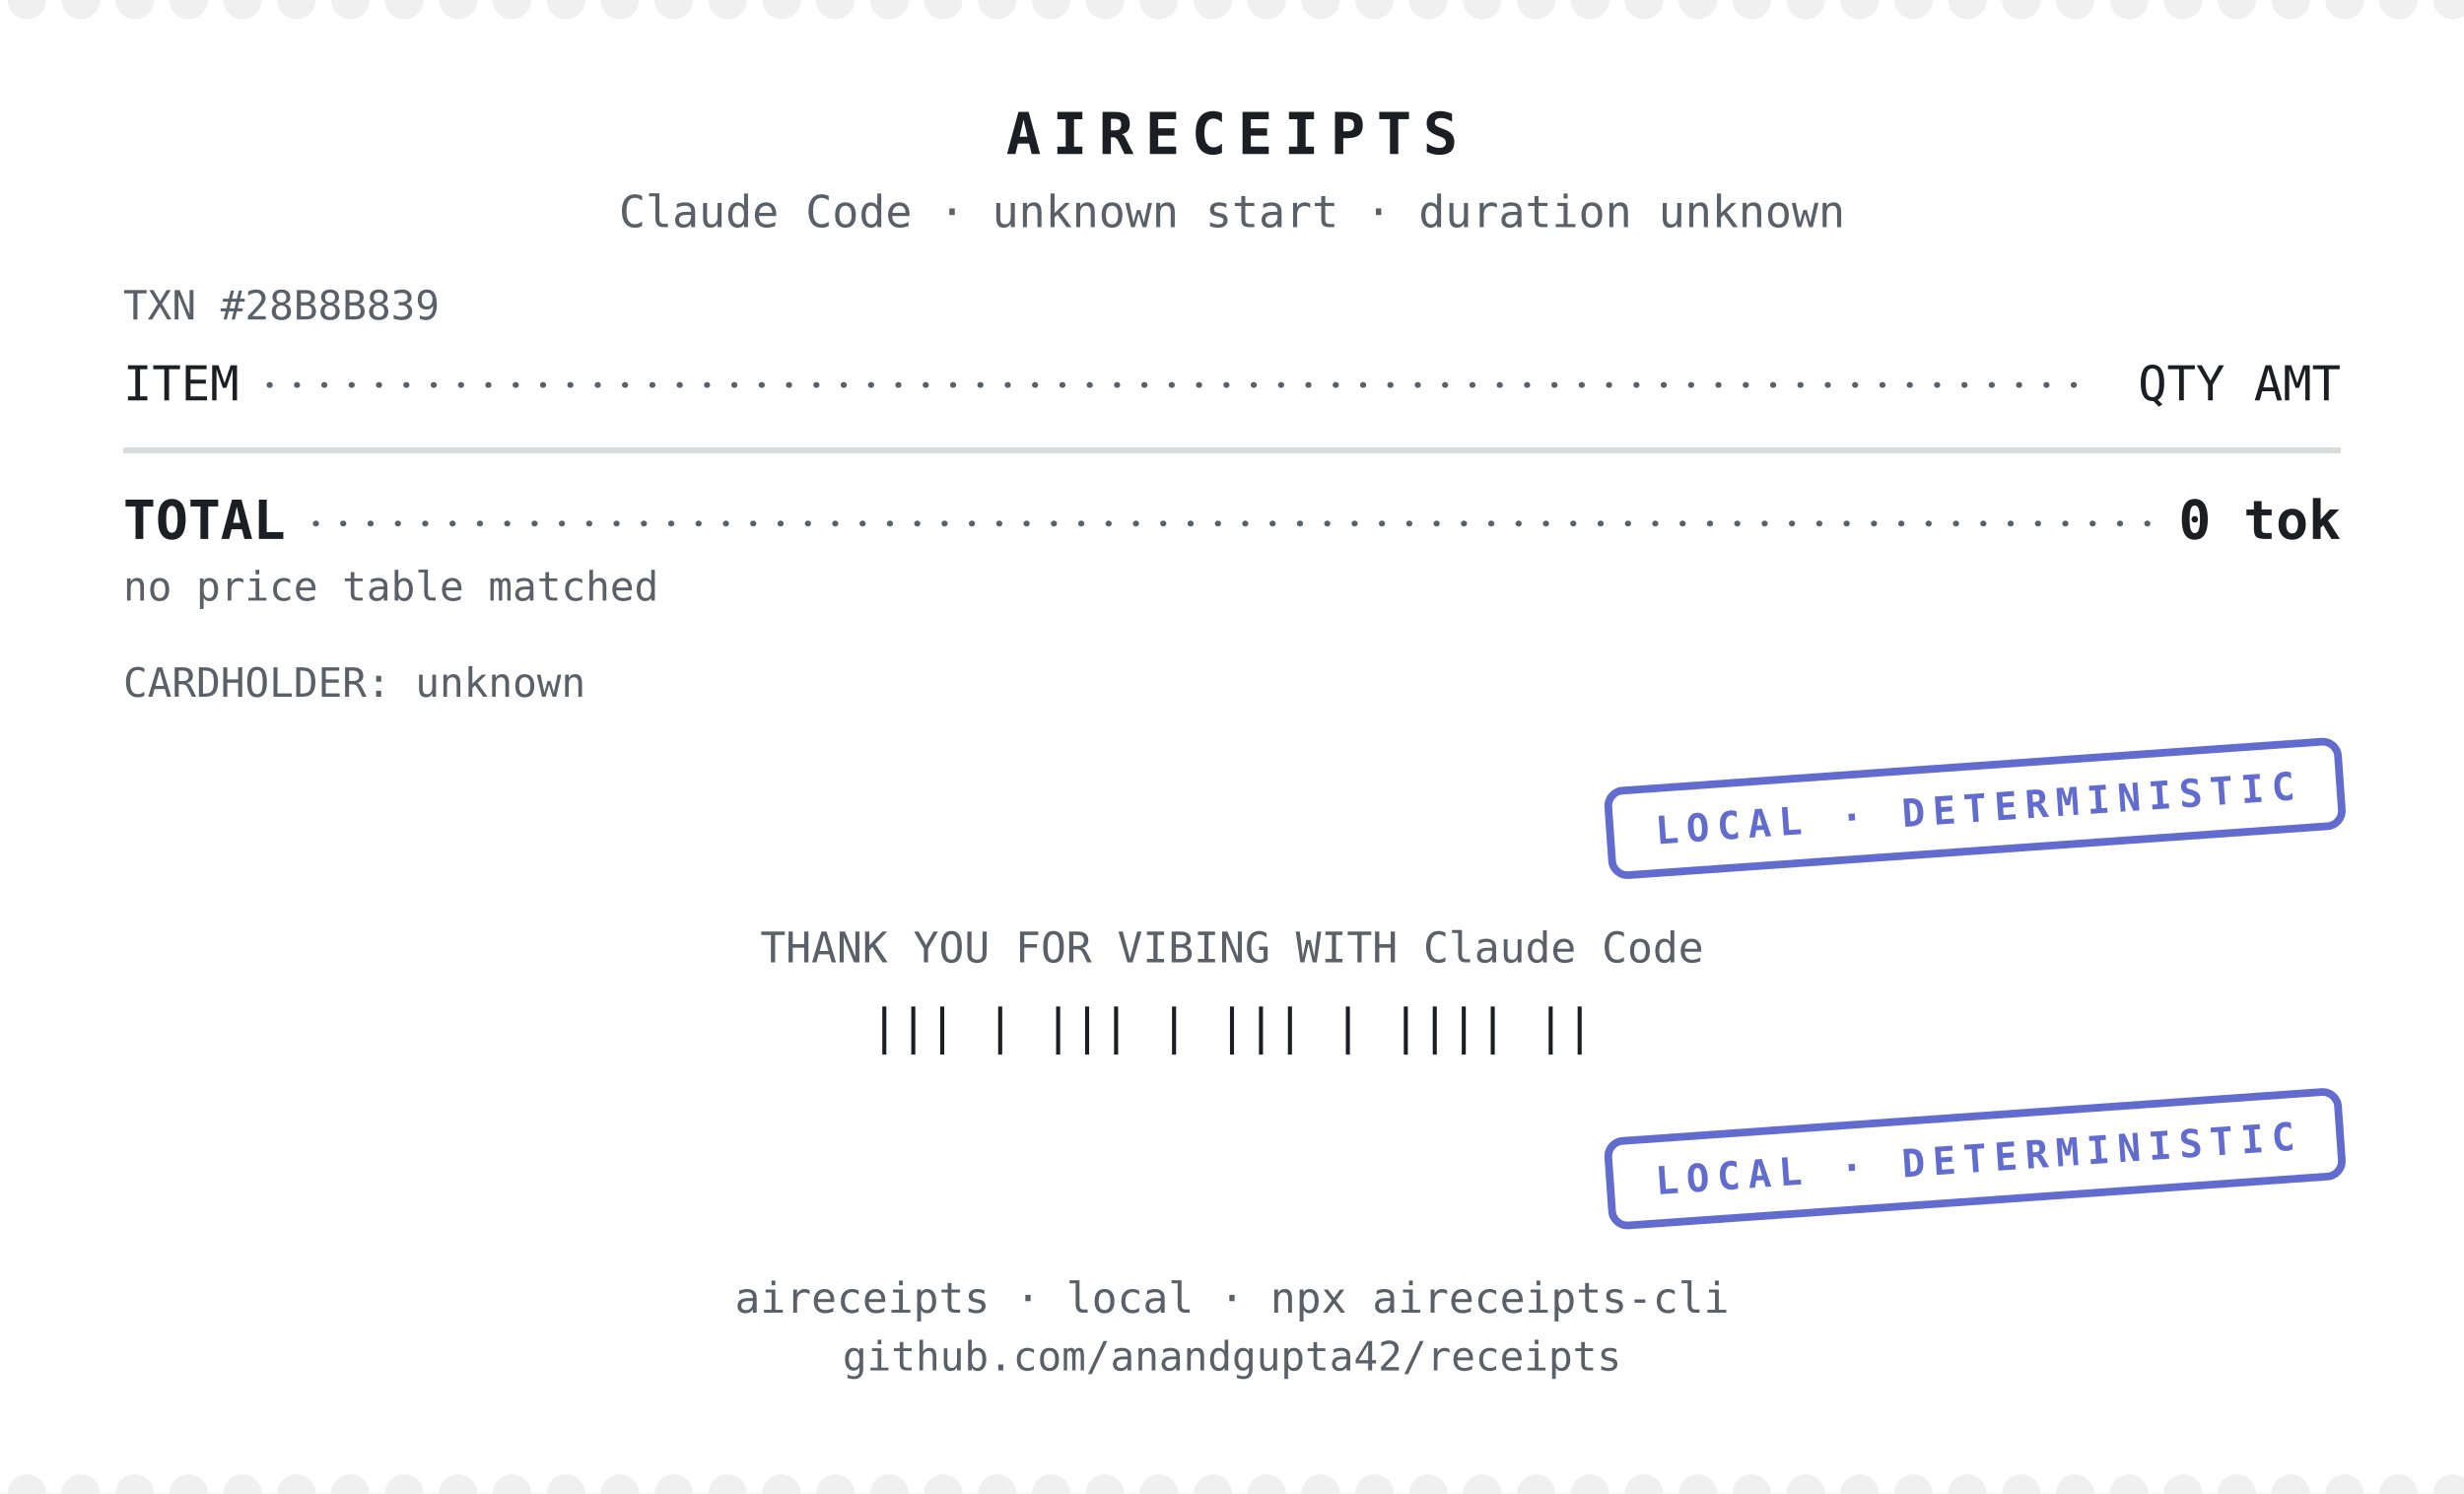
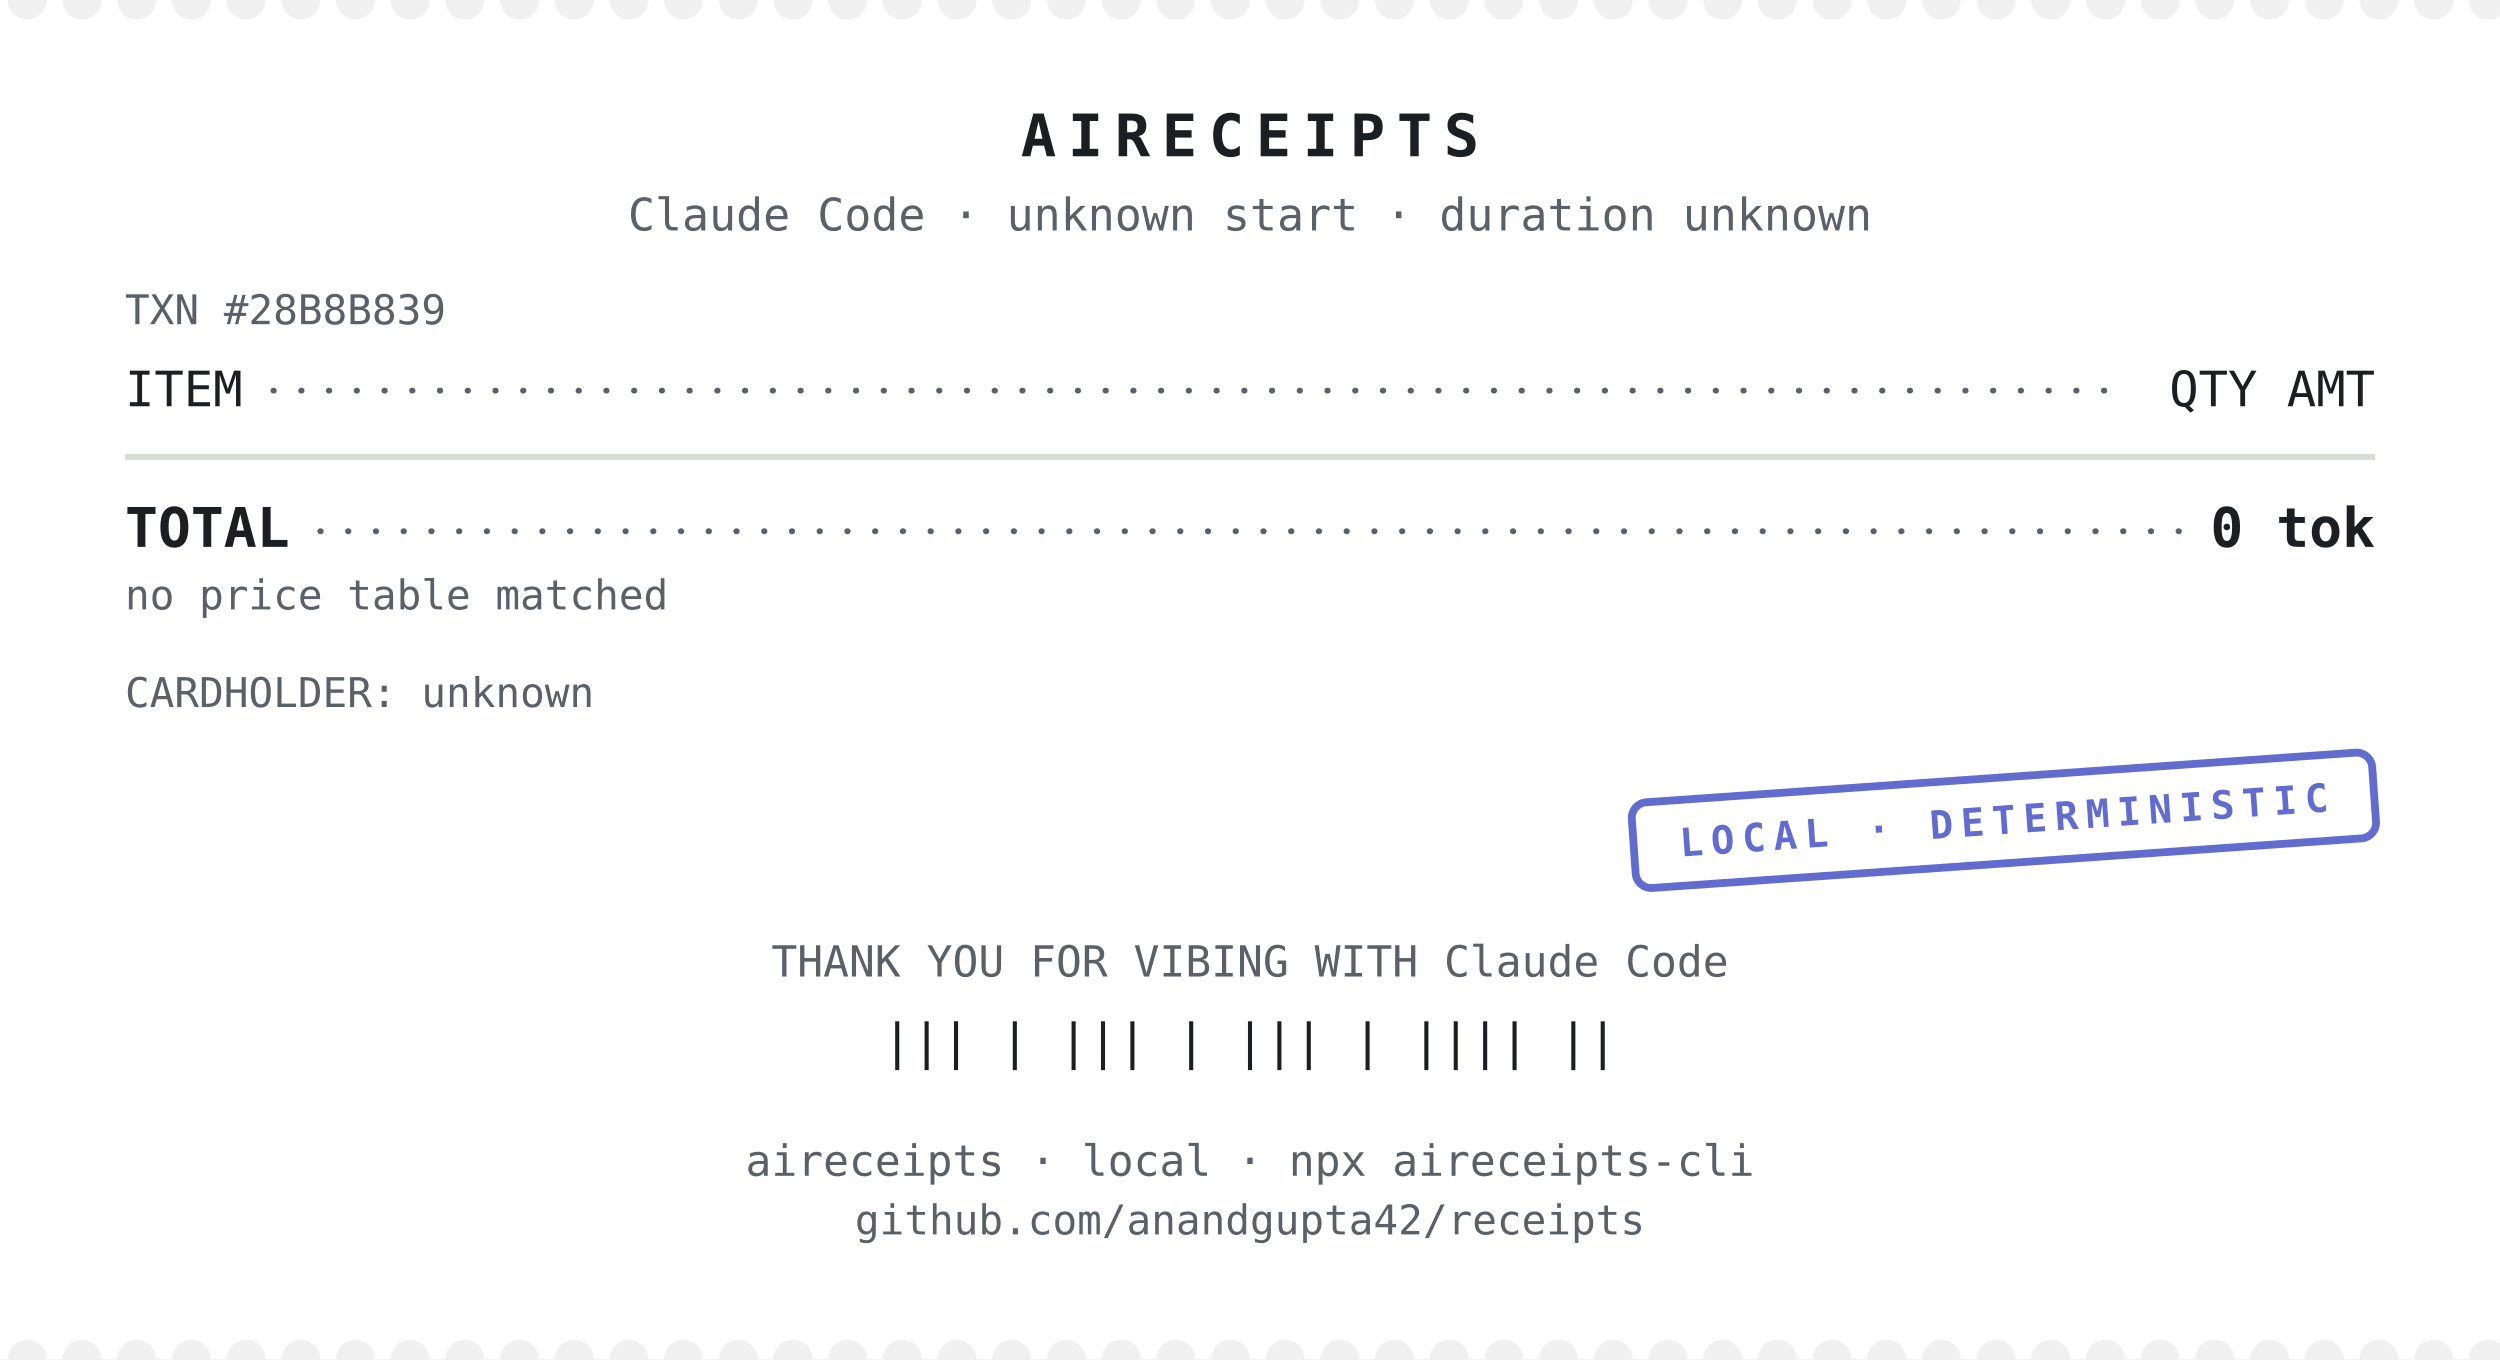
- <svg xmlns="http://www.w3.org/2000/svg" width="640" height="388" viewBox="0 0 640 388" font-family="&quot;SF Mono&quot;,&quot;Cascadia Code&quot;,&quot;JetBrains Mono&quot;,Menlo,Consolas,monospace" role="img" aria-label="aireceipts cost receipt">
+ <svg xmlns="http://www.w3.org/2000/svg" width="640" height="348" viewBox="0 0 640 348" font-family="&quot;SF Mono&quot;,&quot;Cascadia Code&quot;,&quot;JetBrains Mono&quot;,Menlo,Consolas,monospace" role="img" aria-label="aireceipts cost receipt">
  <g transform="translate(0 0)">
    <defs>
-       <mask id="perf-0" maskUnits="userSpaceOnUse" x="-5" y="-5" width="650" height="398">
-         <rect x="0" y="0" width="640" height="388" fill="#FFFFFF" />
+       <mask id="perf-0" maskUnits="userSpaceOnUse" x="-5" y="-5" width="650" height="358">
+         <rect x="0" y="0" width="640" height="348" fill="#FFFFFF" />
        <g class="perf-top">
          <circle cx="7" cy="0" r="5" fill="#000000" />
          <circle cx="21" cy="0" r="5" fill="#000000" />
          <circle cx="35" cy="0" r="5" fill="#000000" />
          <circle cx="49" cy="0" r="5" fill="#000000" />
          <circle cx="63" cy="0" r="5" fill="#000000" />
          <circle cx="77" cy="0" r="5" fill="#000000" />
          <circle cx="91" cy="0" r="5" fill="#000000" />
          <circle cx="105" cy="0" r="5" fill="#000000" />
          <circle cx="119" cy="0" r="5" fill="#000000" />
          <circle cx="133" cy="0" r="5" fill="#000000" />
          <circle cx="147" cy="0" r="5" fill="#000000" />
          <circle cx="161" cy="0" r="5" fill="#000000" />
          <circle cx="175" cy="0" r="5" fill="#000000" />
          <circle cx="189" cy="0" r="5" fill="#000000" />
          <circle cx="203" cy="0" r="5" fill="#000000" />
          <circle cx="217" cy="0" r="5" fill="#000000" />
          <circle cx="231" cy="0" r="5" fill="#000000" />
          <circle cx="245" cy="0" r="5" fill="#000000" />
          <circle cx="259" cy="0" r="5" fill="#000000" />
          <circle cx="273" cy="0" r="5" fill="#000000" />
          <circle cx="287" cy="0" r="5" fill="#000000" />
          <circle cx="301" cy="0" r="5" fill="#000000" />
          <circle cx="315" cy="0" r="5" fill="#000000" />
          <circle cx="329" cy="0" r="5" fill="#000000" />
          <circle cx="343" cy="0" r="5" fill="#000000" />
          <circle cx="357" cy="0" r="5" fill="#000000" />
          <circle cx="371" cy="0" r="5" fill="#000000" />
          <circle cx="385" cy="0" r="5" fill="#000000" />
          <circle cx="399" cy="0" r="5" fill="#000000" />
          <circle cx="413" cy="0" r="5" fill="#000000" />
          <circle cx="427" cy="0" r="5" fill="#000000" />
          <circle cx="441" cy="0" r="5" fill="#000000" />
          <circle cx="455" cy="0" r="5" fill="#000000" />
          <circle cx="469" cy="0" r="5" fill="#000000" />
          <circle cx="483" cy="0" r="5" fill="#000000" />
          <circle cx="497" cy="0" r="5" fill="#000000" />
          <circle cx="511" cy="0" r="5" fill="#000000" />
          <circle cx="525" cy="0" r="5" fill="#000000" />
          <circle cx="539" cy="0" r="5" fill="#000000" />
          <circle cx="553" cy="0" r="5" fill="#000000" />
          <circle cx="567" cy="0" r="5" fill="#000000" />
          <circle cx="581" cy="0" r="5" fill="#000000" />
          <circle cx="595" cy="0" r="5" fill="#000000" />
          <circle cx="609" cy="0" r="5" fill="#000000" />
          <circle cx="623" cy="0" r="5" fill="#000000" />
          <circle cx="637" cy="0" r="5" fill="#000000" />
        </g>
        <g class="perf-bottom">
-           <circle cx="7" cy="388" r="5" fill="#000000" />
-           <circle cx="21" cy="388" r="5" fill="#000000" />
-           <circle cx="35" cy="388" r="5" fill="#000000" />
-           <circle cx="49" cy="388" r="5" fill="#000000" />
-           <circle cx="63" cy="388" r="5" fill="#000000" />
-           <circle cx="77" cy="388" r="5" fill="#000000" />
-           <circle cx="91" cy="388" r="5" fill="#000000" />
-           <circle cx="105" cy="388" r="5" fill="#000000" />
-           <circle cx="119" cy="388" r="5" fill="#000000" />
-           <circle cx="133" cy="388" r="5" fill="#000000" />
-           <circle cx="147" cy="388" r="5" fill="#000000" />
-           <circle cx="161" cy="388" r="5" fill="#000000" />
-           <circle cx="175" cy="388" r="5" fill="#000000" />
-           <circle cx="189" cy="388" r="5" fill="#000000" />
-           <circle cx="203" cy="388" r="5" fill="#000000" />
-           <circle cx="217" cy="388" r="5" fill="#000000" />
-           <circle cx="231" cy="388" r="5" fill="#000000" />
-           <circle cx="245" cy="388" r="5" fill="#000000" />
-           <circle cx="259" cy="388" r="5" fill="#000000" />
-           <circle cx="273" cy="388" r="5" fill="#000000" />
-           <circle cx="287" cy="388" r="5" fill="#000000" />
-           <circle cx="301" cy="388" r="5" fill="#000000" />
-           <circle cx="315" cy="388" r="5" fill="#000000" />
-           <circle cx="329" cy="388" r="5" fill="#000000" />
-           <circle cx="343" cy="388" r="5" fill="#000000" />
-           <circle cx="357" cy="388" r="5" fill="#000000" />
-           <circle cx="371" cy="388" r="5" fill="#000000" />
-           <circle cx="385" cy="388" r="5" fill="#000000" />
-           <circle cx="399" cy="388" r="5" fill="#000000" />
-           <circle cx="413" cy="388" r="5" fill="#000000" />
-           <circle cx="427" cy="388" r="5" fill="#000000" />
-           <circle cx="441" cy="388" r="5" fill="#000000" />
-           <circle cx="455" cy="388" r="5" fill="#000000" />
-           <circle cx="469" cy="388" r="5" fill="#000000" />
-           <circle cx="483" cy="388" r="5" fill="#000000" />
-           <circle cx="497" cy="388" r="5" fill="#000000" />
-           <circle cx="511" cy="388" r="5" fill="#000000" />
-           <circle cx="525" cy="388" r="5" fill="#000000" />
-           <circle cx="539" cy="388" r="5" fill="#000000" />
-           <circle cx="553" cy="388" r="5" fill="#000000" />
-           <circle cx="567" cy="388" r="5" fill="#000000" />
-           <circle cx="581" cy="388" r="5" fill="#000000" />
-           <circle cx="595" cy="388" r="5" fill="#000000" />
-           <circle cx="609" cy="388" r="5" fill="#000000" />
-           <circle cx="623" cy="388" r="5" fill="#000000" />
-           <circle cx="637" cy="388" r="5" fill="#000000" />
+           <circle cx="7" cy="348" r="5" fill="#000000" />
+           <circle cx="21" cy="348" r="5" fill="#000000" />
+           <circle cx="35" cy="348" r="5" fill="#000000" />
+           <circle cx="49" cy="348" r="5" fill="#000000" />
+           <circle cx="63" cy="348" r="5" fill="#000000" />
+           <circle cx="77" cy="348" r="5" fill="#000000" />
+           <circle cx="91" cy="348" r="5" fill="#000000" />
+           <circle cx="105" cy="348" r="5" fill="#000000" />
+           <circle cx="119" cy="348" r="5" fill="#000000" />
+           <circle cx="133" cy="348" r="5" fill="#000000" />
+           <circle cx="147" cy="348" r="5" fill="#000000" />
+           <circle cx="161" cy="348" r="5" fill="#000000" />
+           <circle cx="175" cy="348" r="5" fill="#000000" />
+           <circle cx="189" cy="348" r="5" fill="#000000" />
+           <circle cx="203" cy="348" r="5" fill="#000000" />
+           <circle cx="217" cy="348" r="5" fill="#000000" />
+           <circle cx="231" cy="348" r="5" fill="#000000" />
+           <circle cx="245" cy="348" r="5" fill="#000000" />
+           <circle cx="259" cy="348" r="5" fill="#000000" />
+           <circle cx="273" cy="348" r="5" fill="#000000" />
+           <circle cx="287" cy="348" r="5" fill="#000000" />
+           <circle cx="301" cy="348" r="5" fill="#000000" />
+           <circle cx="315" cy="348" r="5" fill="#000000" />
+           <circle cx="329" cy="348" r="5" fill="#000000" />
+           <circle cx="343" cy="348" r="5" fill="#000000" />
+           <circle cx="357" cy="348" r="5" fill="#000000" />
+           <circle cx="371" cy="348" r="5" fill="#000000" />
+           <circle cx="385" cy="348" r="5" fill="#000000" />
+           <circle cx="399" cy="348" r="5" fill="#000000" />
+           <circle cx="413" cy="348" r="5" fill="#000000" />
+           <circle cx="427" cy="348" r="5" fill="#000000" />
+           <circle cx="441" cy="348" r="5" fill="#000000" />
+           <circle cx="455" cy="348" r="5" fill="#000000" />
+           <circle cx="469" cy="348" r="5" fill="#000000" />
+           <circle cx="483" cy="348" r="5" fill="#000000" />
+           <circle cx="497" cy="348" r="5" fill="#000000" />
+           <circle cx="511" cy="348" r="5" fill="#000000" />
+           <circle cx="525" cy="348" r="5" fill="#000000" />
+           <circle cx="539" cy="348" r="5" fill="#000000" />
+           <circle cx="553" cy="348" r="5" fill="#000000" />
+           <circle cx="567" cy="348" r="5" fill="#000000" />
+           <circle cx="581" cy="348" r="5" fill="#000000" />
+           <circle cx="595" cy="348" r="5" fill="#000000" />
+           <circle cx="609" cy="348" r="5" fill="#000000" />
+           <circle cx="623" cy="348" r="5" fill="#000000" />
+           <circle cx="637" cy="348" r="5" fill="#000000" />
        </g>
      </mask>
    </defs>
-     <rect x="0" y="0" width="640" height="388" fill="#FFFFFF" mask="url(#perf-0)" />
+     <rect x="0" y="0" width="640" height="348" fill="#FFFFFF" mask="url(#perf-0)" />
    <text x="320" y="40" font-size="15" fill="#1B1E22" text-anchor="middle" font-weight="700" letter-spacing="3">AIRECEIPTS</text>
    <text x="320" y="59" font-size="11.5" fill="#5A6068" text-anchor="middle">Claude Code · unknown start · duration unknown</text>
    <text x="32" y="83" font-size="10.5" fill="#5A6068" text-anchor="start">TXN #28B8B839</text>
    <text x="32" y="104" font-size="12.5" fill="#1B1E22" text-anchor="start">ITEM</text>
    <text x="608" y="104" font-size="12.5" fill="#1B1E22" text-anchor="end">QTY  AMT</text>
    <line x1="70" y1="100" x2="540" y2="100" stroke="#5A6068" stroke-width="1.5" stroke-linecap="round" stroke-dasharray="0.1 7" />
    <line x1="32" y1="117" x2="608" y2="117" stroke="#D8DBD6" stroke-width="1.5" />
    <text x="32" y="140" font-size="14" fill="#1B1E22" text-anchor="start" font-weight="700">TOTAL</text>
    <text x="608" y="140" font-size="14" fill="#1B1E22" text-anchor="end" font-weight="700">0 tok</text>
    <line x1="82" y1="136" x2="558" y2="136" stroke="#5A6068" stroke-width="1.5" stroke-linecap="round" stroke-dasharray="0.1 7" />
    <text x="32" y="156" font-size="10.5" fill="#5A6068" text-anchor="start">no price table matched</text>
    <text x="32" y="181" font-size="10.5" fill="#5A6068" text-anchor="start">CARDHOLDER: unknown</text>
    <g class="stamp" opacity="0.8" transform="rotate(-4 513 210)">
      <rect x="418" y="199" width="190" height="22" rx="4" fill="none" stroke="#3947C2" stroke-width="2" />
      <text x="513" y="213.5" font-size="10" fill="#3947C2" text-anchor="middle" font-weight="700" letter-spacing="2">LOCAL · DETERMINISTIC</text>
    </g>
    <text x="320" y="250" font-size="11" fill="#5A6068" text-anchor="middle">THANK YOU FOR VIBING WITH Claude Code</text>
    <text x="320" y="271" font-size="12.5" fill="#1B1E22" text-anchor="middle">||| | ||| | ||| | |||| ||</text>
-     <g class="stamp" opacity="0.8" transform="rotate(-4 513 301)">
-       <rect x="418" y="290" width="190" height="22" rx="4" fill="none" stroke="#3947C2" stroke-width="2" />
-       <text x="513" y="304.5" font-size="10" fill="#3947C2" text-anchor="middle" font-weight="700" letter-spacing="2">LOCAL · DETERMINISTIC</text>
-     </g>
-     <text x="320" y="341" font-size="11" fill="#5A6068" text-anchor="middle">aireceipts · local · npx aireceipts-cli</text>
-     <text x="320" y="356" font-size="10.5" fill="#5A6068" text-anchor="middle">github.com/anandgupta42/receipts</text>
+     <text x="320" y="301" font-size="11" fill="#5A6068" text-anchor="middle">aireceipts · local · npx aireceipts-cli</text>
+     <text x="320" y="316" font-size="10.5" fill="#5A6068" text-anchor="middle">github.com/anandgupta42/receipts</text>
  </g>
</svg>
